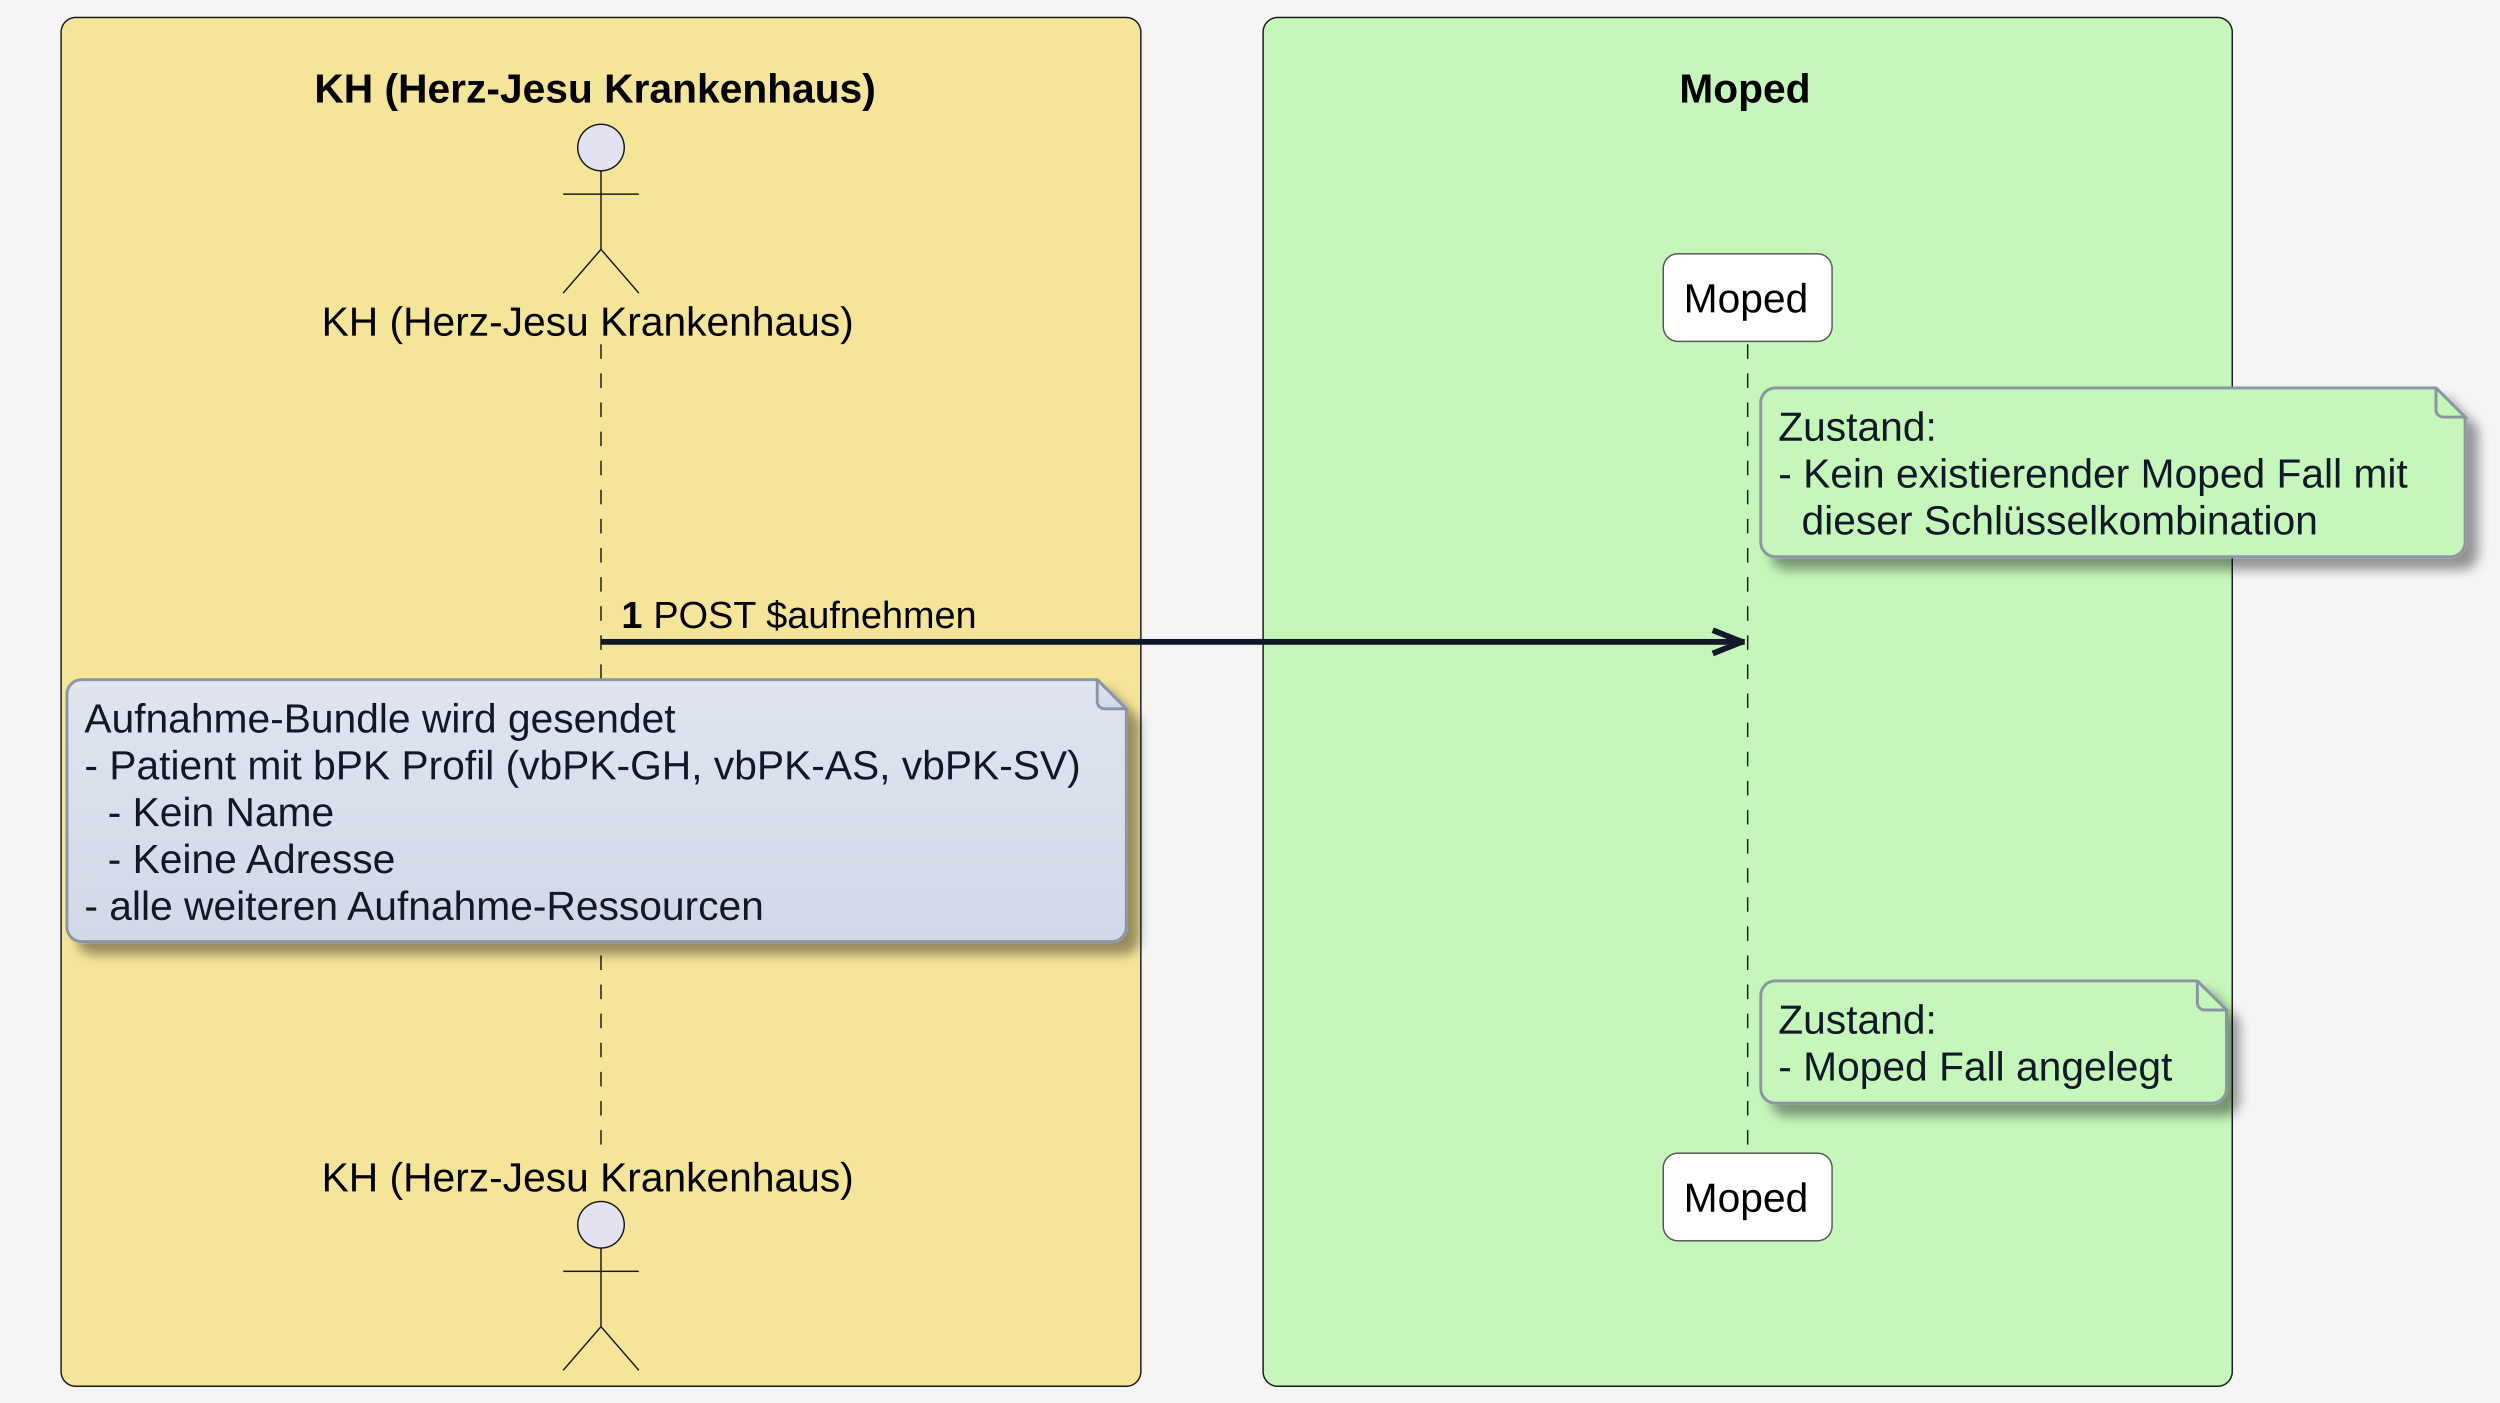
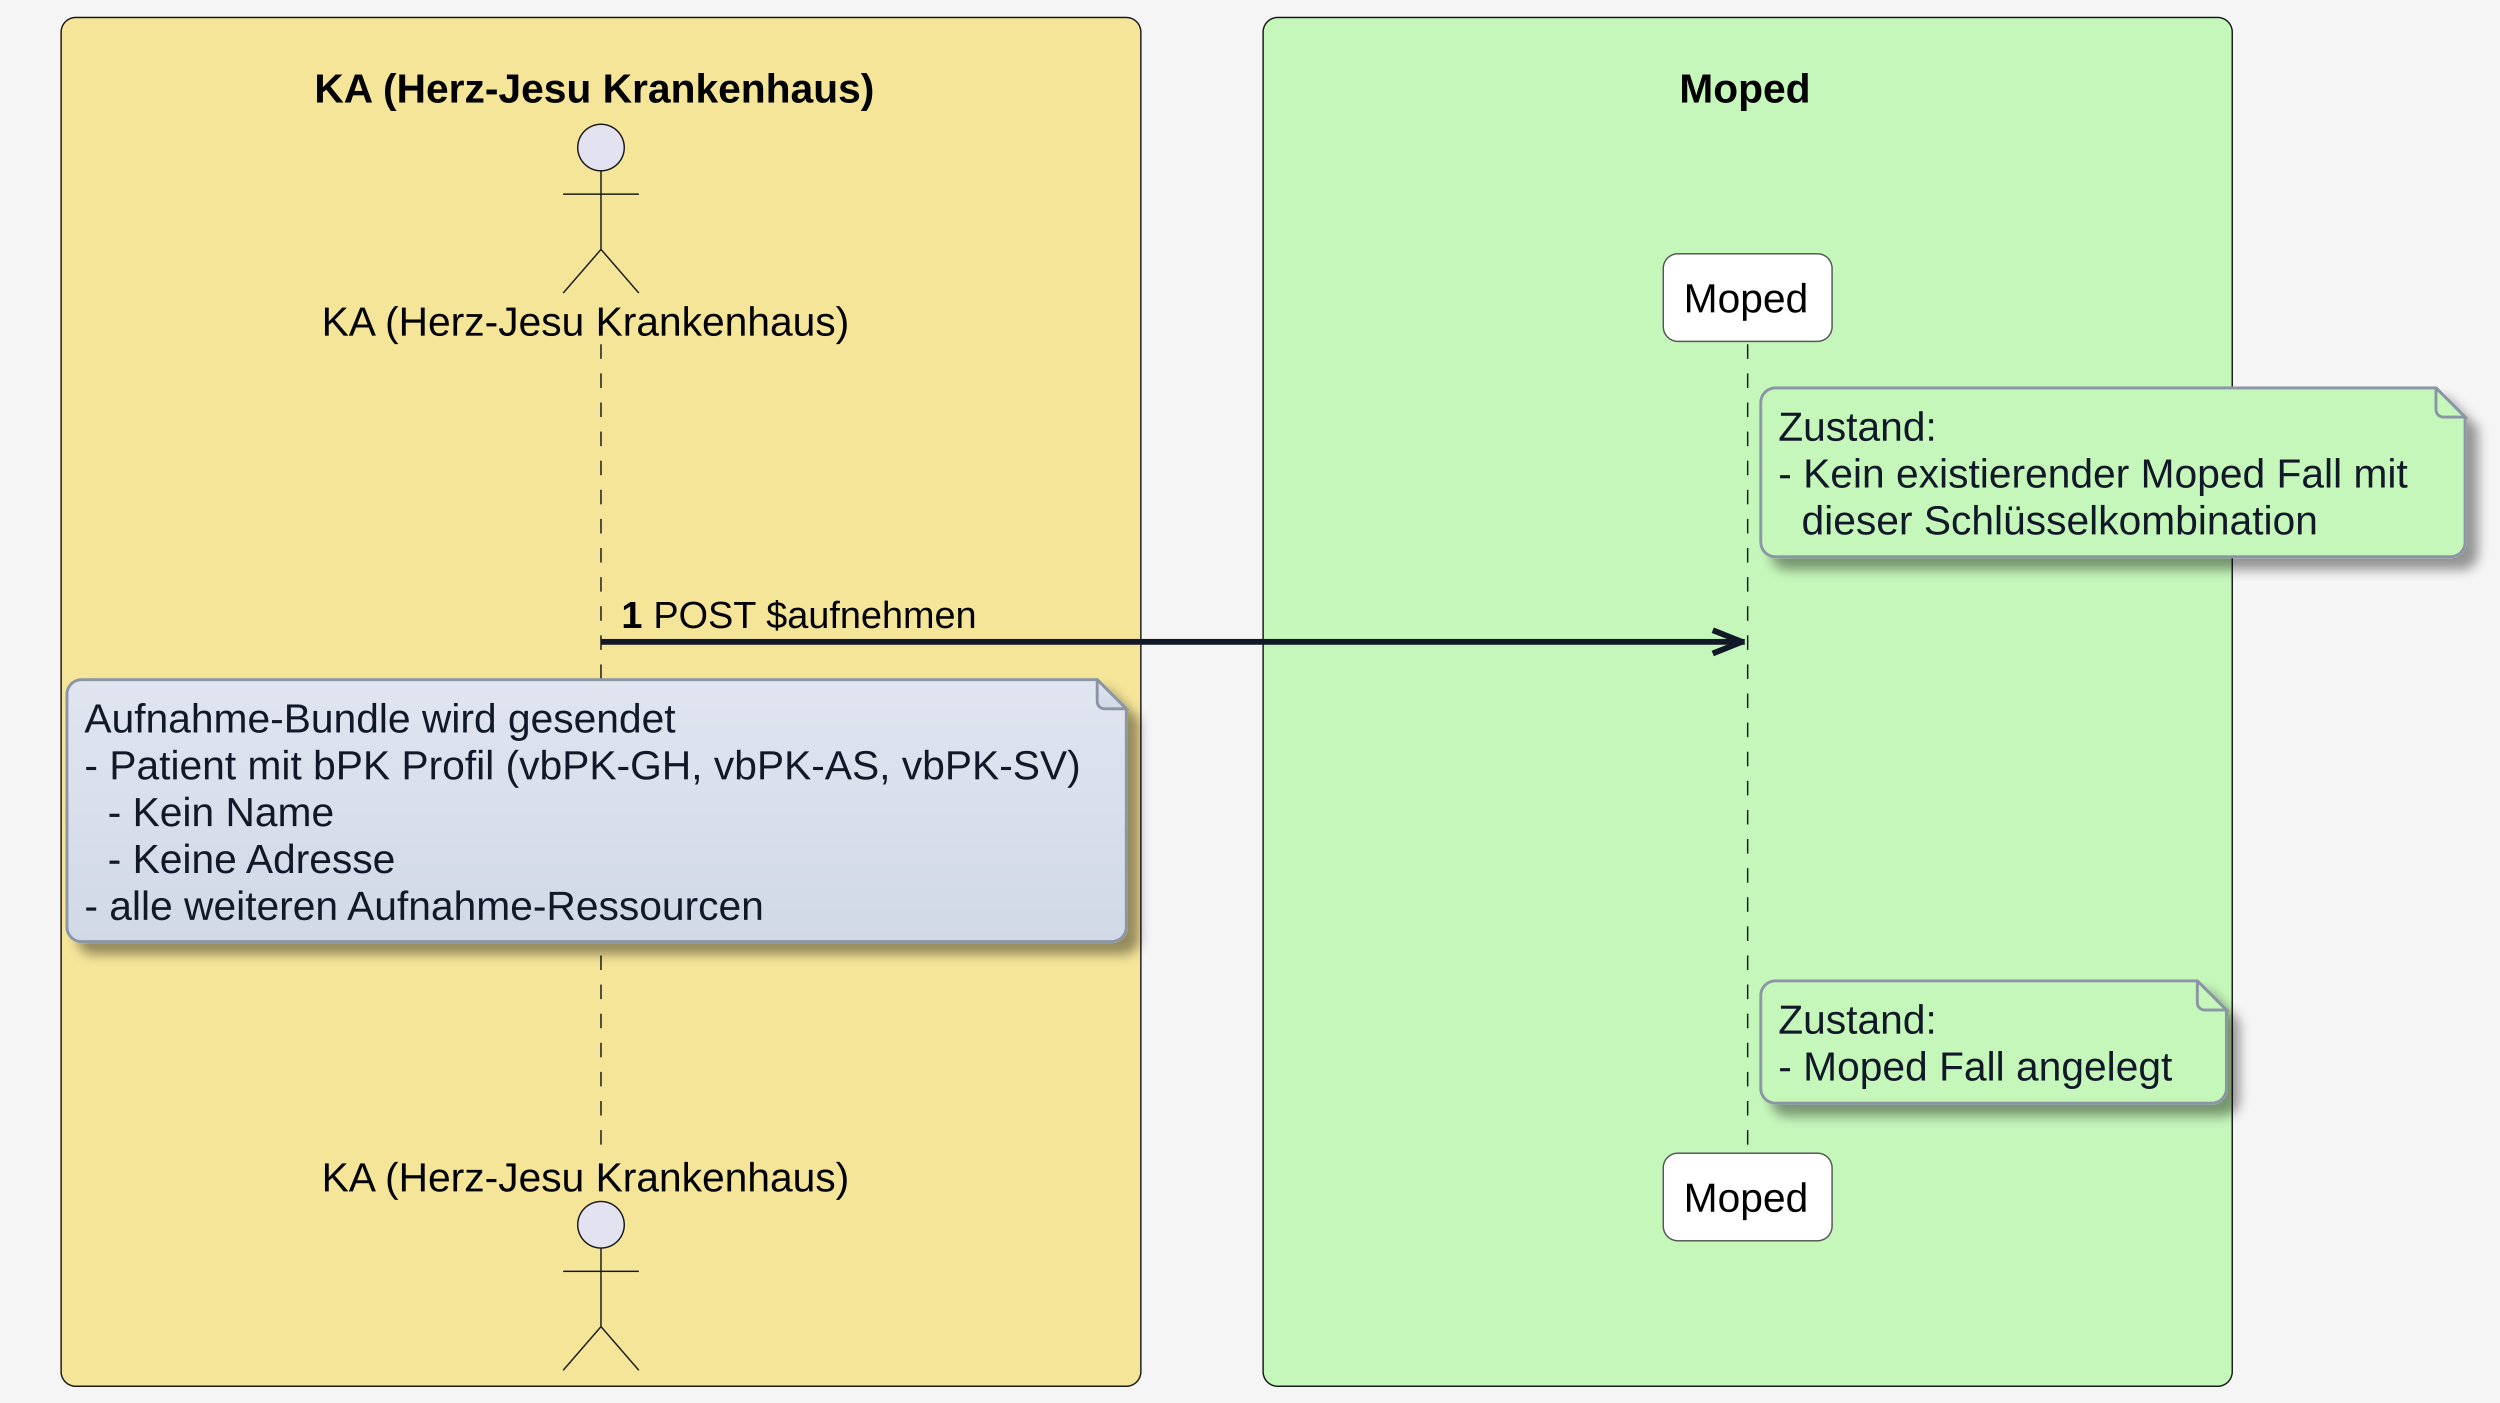
<svg xmlns="http://www.w3.org/2000/svg" contentStyleType="text/css" height="482px" preserveAspectRatio="none" style="width:859px;height:482px;background:#F5F5F5;" version="1.1" viewBox="0 0 859 482" width="859px" zoomAndPan="magnify">
  <defs>
    <filter height="300%" id="f8xthhg0op6zy" width="300%" x="-1" y="-1">
      <feGaussianBlur result="blurOut" stdDeviation="2.0" />
      <feColorMatrix in="blurOut" result="blurOut2" type="matrix" values="0 0 0 0 0 0 0 0 0 0 0 0 0 0 0 0 0 0 .4 0" />
      <feOffset dx="4.0" dy="4.0" in="blurOut2" result="blurOut3" />
      <feBlend in="SourceGraphic" in2="blurOut3" mode="normal" />
    </filter>
    <linearGradient id="g8xthhg0op6zy0" x1="50%" x2="50%" y1="0%" y2="100%">
      <stop offset="0%" stop-color="#E0E5F0" />
      <stop offset="100%" stop-color="#D1D9E6" />
    </linearGradient>
  </defs>
  <g>
    <rect fill="#F5F5F5" height="482" style="stroke:none;stroke-width:1.0;" width="859" x="0" y="0" />
    <rect fill="#F5E599" height="470.33" rx="5" ry="5" style="stroke:#181818;stroke-width:0.5;" width="371" x="21" y="6" />
    <text fill="#000000" font-family="Arial" font-size="14" font-weight="bold" lengthAdjust="spacing" textLength="4" x="24" y="19.132"> </text>
-     <text fill="#000000" font-family="Arial" font-size="14" font-weight="bold" lengthAdjust="spacing" textLength="197" x="108" y="35.23">KH (Herz-Jesu Krankenhaus)</text>
+     <text fill="#000000" font-family="Arial" font-size="14" font-weight="bold" lengthAdjust="spacing" textLength="197" x="108" y="35.23">KA (Herz-Jesu Krankenhaus)</text>
    <rect fill="#C5F7BA" height="470.33" rx="5" ry="5" style="stroke:#181818;stroke-width:0.5;" width="333" x="434" y="6" />
    <text fill="#000000" font-family="Arial" font-size="14" font-weight="bold" lengthAdjust="spacing" textLength="4" x="437" y="19.132"> </text>
    <text fill="#000000" font-family="Arial" font-size="14" font-weight="bold" lengthAdjust="spacing" textLength="47" x="577" y="35.23">Moped</text>
    <line style="stroke:#181818;stroke-width:0.5;stroke-dasharray:5.0,5.0;" x1="206.5" x2="206.5" y1="118.296" y2="397.231" />
    <line style="stroke:#181818;stroke-width:0.5;stroke-dasharray:5.0,5.0;" x1="600.5" x2="600.5" y1="118.296" y2="397.231" />
-     <text fill="#000000" font-family="Arial" font-size="14" lengthAdjust="spacing" textLength="186" x="110.5" y="115.329">KH (Herz-Jesu Krankenhaus)</text>
+     <text fill="#000000" font-family="Arial" font-size="14" lengthAdjust="spacing" textLength="186" x="110.5" y="115.329">KA (Herz-Jesu Krankenhaus)</text>
    <ellipse cx="206.5" cy="50.697" fill="#E2E2F0" rx="8" ry="8" style="stroke:#181818;stroke-width:0.5;" />
    <path d="M206.5,58.697 L206.5,85.697 M193.5,66.697 L219.5,66.697 M206.5,85.697 L193.5,100.697 M206.5,85.697 L219.5,100.697 " fill="none" style="stroke:#181818;stroke-width:0.5;" />
-     <text fill="#000000" font-family="Arial" font-size="14" lengthAdjust="spacing" textLength="186" x="110.5" y="409.363">KH (Herz-Jesu Krankenhaus)</text>
+     <text fill="#000000" font-family="Arial" font-size="14" lengthAdjust="spacing" textLength="186" x="110.5" y="409.363">KA (Herz-Jesu Krankenhaus)</text>
    <ellipse cx="206.5" cy="420.83" fill="#E2E2F0" rx="8" ry="8" style="stroke:#181818;stroke-width:0.5;" />
    <path d="M206.5,428.83 L206.5,455.83 M193.5,436.83 L219.5,436.83 M206.5,455.83 L193.5,470.83 M206.5,455.83 L219.5,470.83 " fill="none" style="stroke:#181818;stroke-width:0.5;" />
    <rect fill="#FFFFFF" height="30.099" rx="5" ry="5" style="stroke:#555555;stroke-width:0.5;" width="58" x="571.5" y="87.197" />
    <text fill="#000000" font-family="Arial" font-size="14" lengthAdjust="spacing" textLength="44" x="578.5" y="107.329">Moped</text>
    <rect fill="#FFFFFF" height="30.099" rx="5" ry="5" style="stroke:#555555;stroke-width:0.5;" width="58" x="571.5" y="396.231" />
    <text fill="#000000" font-family="Arial" font-size="14" lengthAdjust="spacing" textLength="44" x="578.5" y="416.363">Moped</text>
    <path d="M605,138.296 L605,186.296 A5,5 0 0 0 610,191.296 L842,191.296 A5,5 0 0 0 847,186.296 L847,143.296 L837,133.296 L610,133.296 A5,5 0 0 0 605,138.296 " fill="#C5F7BA" filter="url(#f8xthhg0op6zy)" style="stroke:#8B95A5;stroke-width:1.0;" />
    <path d="M837,133.296 L837,140.796 A2.5,2.5 0 0 0 839.5,143.296 L847,143.296 L837,133.296 " fill="#C5F7BA" style="stroke:#8B95A5;stroke-width:1.0;" />
    <text fill="#111827" font-family="Arial" font-size="14" lengthAdjust="spacing" textLength="56" x="611" y="151.428">Zustand:</text>
    <text fill="#111827" font-family="Arial" font-size="14" lengthAdjust="spacing" textLength="221" x="611" y="167.526">- Kein existierender Moped Fall mit</text>
    <text fill="#111827" font-family="Arial" font-size="14" lengthAdjust="spacing" textLength="180" x="619" y="183.625">dieser Schlüsselkombination</text>
    <line style="stroke:#111827;stroke-width:2.0;" x1="598.5" x2="588.5" y1="220.541" y2="216.541" />
    <line style="stroke:#111827;stroke-width:2.0;" x1="598.5" x2="588.5" y1="220.541" y2="224.541" />
    <line style="stroke:#111827;stroke-width:2.0;" x1="206.5" x2="599.5" y1="220.541" y2="220.541" />
    <text fill="#000000" font-family="Arial" font-size="13" font-weight="bold" lengthAdjust="spacing" textLength="7" x="213.5" y="215.786">1</text>
    <text fill="#000000" font-family="Arial" font-size="13" lengthAdjust="spacing" textLength="111" x="224.5" y="215.786">POST $aufnehmen</text>
    <path d="M23,238.541 L23,318.541 A5,5 0 0 0 28,323.541 L382,323.541 A5,5 0 0 0 387,318.541 L387,243.541 L377,233.541 L28,233.541 A5,5 0 0 0 23,238.541 " fill="url(#g8xthhg0op6zy0)" filter="url(#f8xthhg0op6zy)" style="stroke:#8B95A5;stroke-width:1.0;" />
    <path d="M377,233.541 L377,241.041 A2.5,2.5 0 0 0 379.5,243.541 L387,243.541 L377,233.541 " fill="url(#g8xthhg0op6zy0)" style="stroke:#8B95A5;stroke-width:1.0;" />
    <text fill="#111827" font-family="Arial" font-size="14" lengthAdjust="spacing" textLength="207" x="29" y="251.672">Aufnahme-Bundle wird gesendet</text>
    <text fill="#111827" font-family="Arial" font-size="14" lengthAdjust="spacing" textLength="343" x="29" y="267.771">- Patient mit bPK Profil (vbPK-GH, vbPK-AS, vbPK-SV)</text>
    <text fill="#111827" font-family="Arial" font-size="14" lengthAdjust="spacing" textLength="79" x="37" y="283.87">- Kein Name</text>
    <text fill="#111827" font-family="Arial" font-size="14" lengthAdjust="spacing" textLength="101" x="37" y="299.968">- Keine Adresse</text>
    <text fill="#111827" font-family="Arial" font-size="14" lengthAdjust="spacing" textLength="239" x="29" y="316.067">- alle weiteren Aufnahme-Ressourcen</text>
    <path d="M605,342.034 L605,374.034 A5,5 0 0 0 610,379.034 L760,379.034 A5,5 0 0 0 765,374.034 L765,347.034 L755,337.034 L610,337.034 A5,5 0 0 0 605,342.034 " fill="#C5F7BA" filter="url(#f8xthhg0op6zy)" style="stroke:#8B95A5;stroke-width:1.0;" />
    <path d="M755,337.034 L755,344.534 A2.5,2.5 0 0 0 757.5,347.034 L765,347.034 L755,337.034 " fill="#C5F7BA" style="stroke:#8B95A5;stroke-width:1.0;" />
    <text fill="#111827" font-family="Arial" font-size="14" lengthAdjust="spacing" textLength="56" x="611" y="355.166">Zustand:</text>
    <text fill="#111827" font-family="Arial" font-size="14" lengthAdjust="spacing" textLength="139" x="611" y="371.264">- Moped Fall angelegt</text>
  </g>
</svg>
